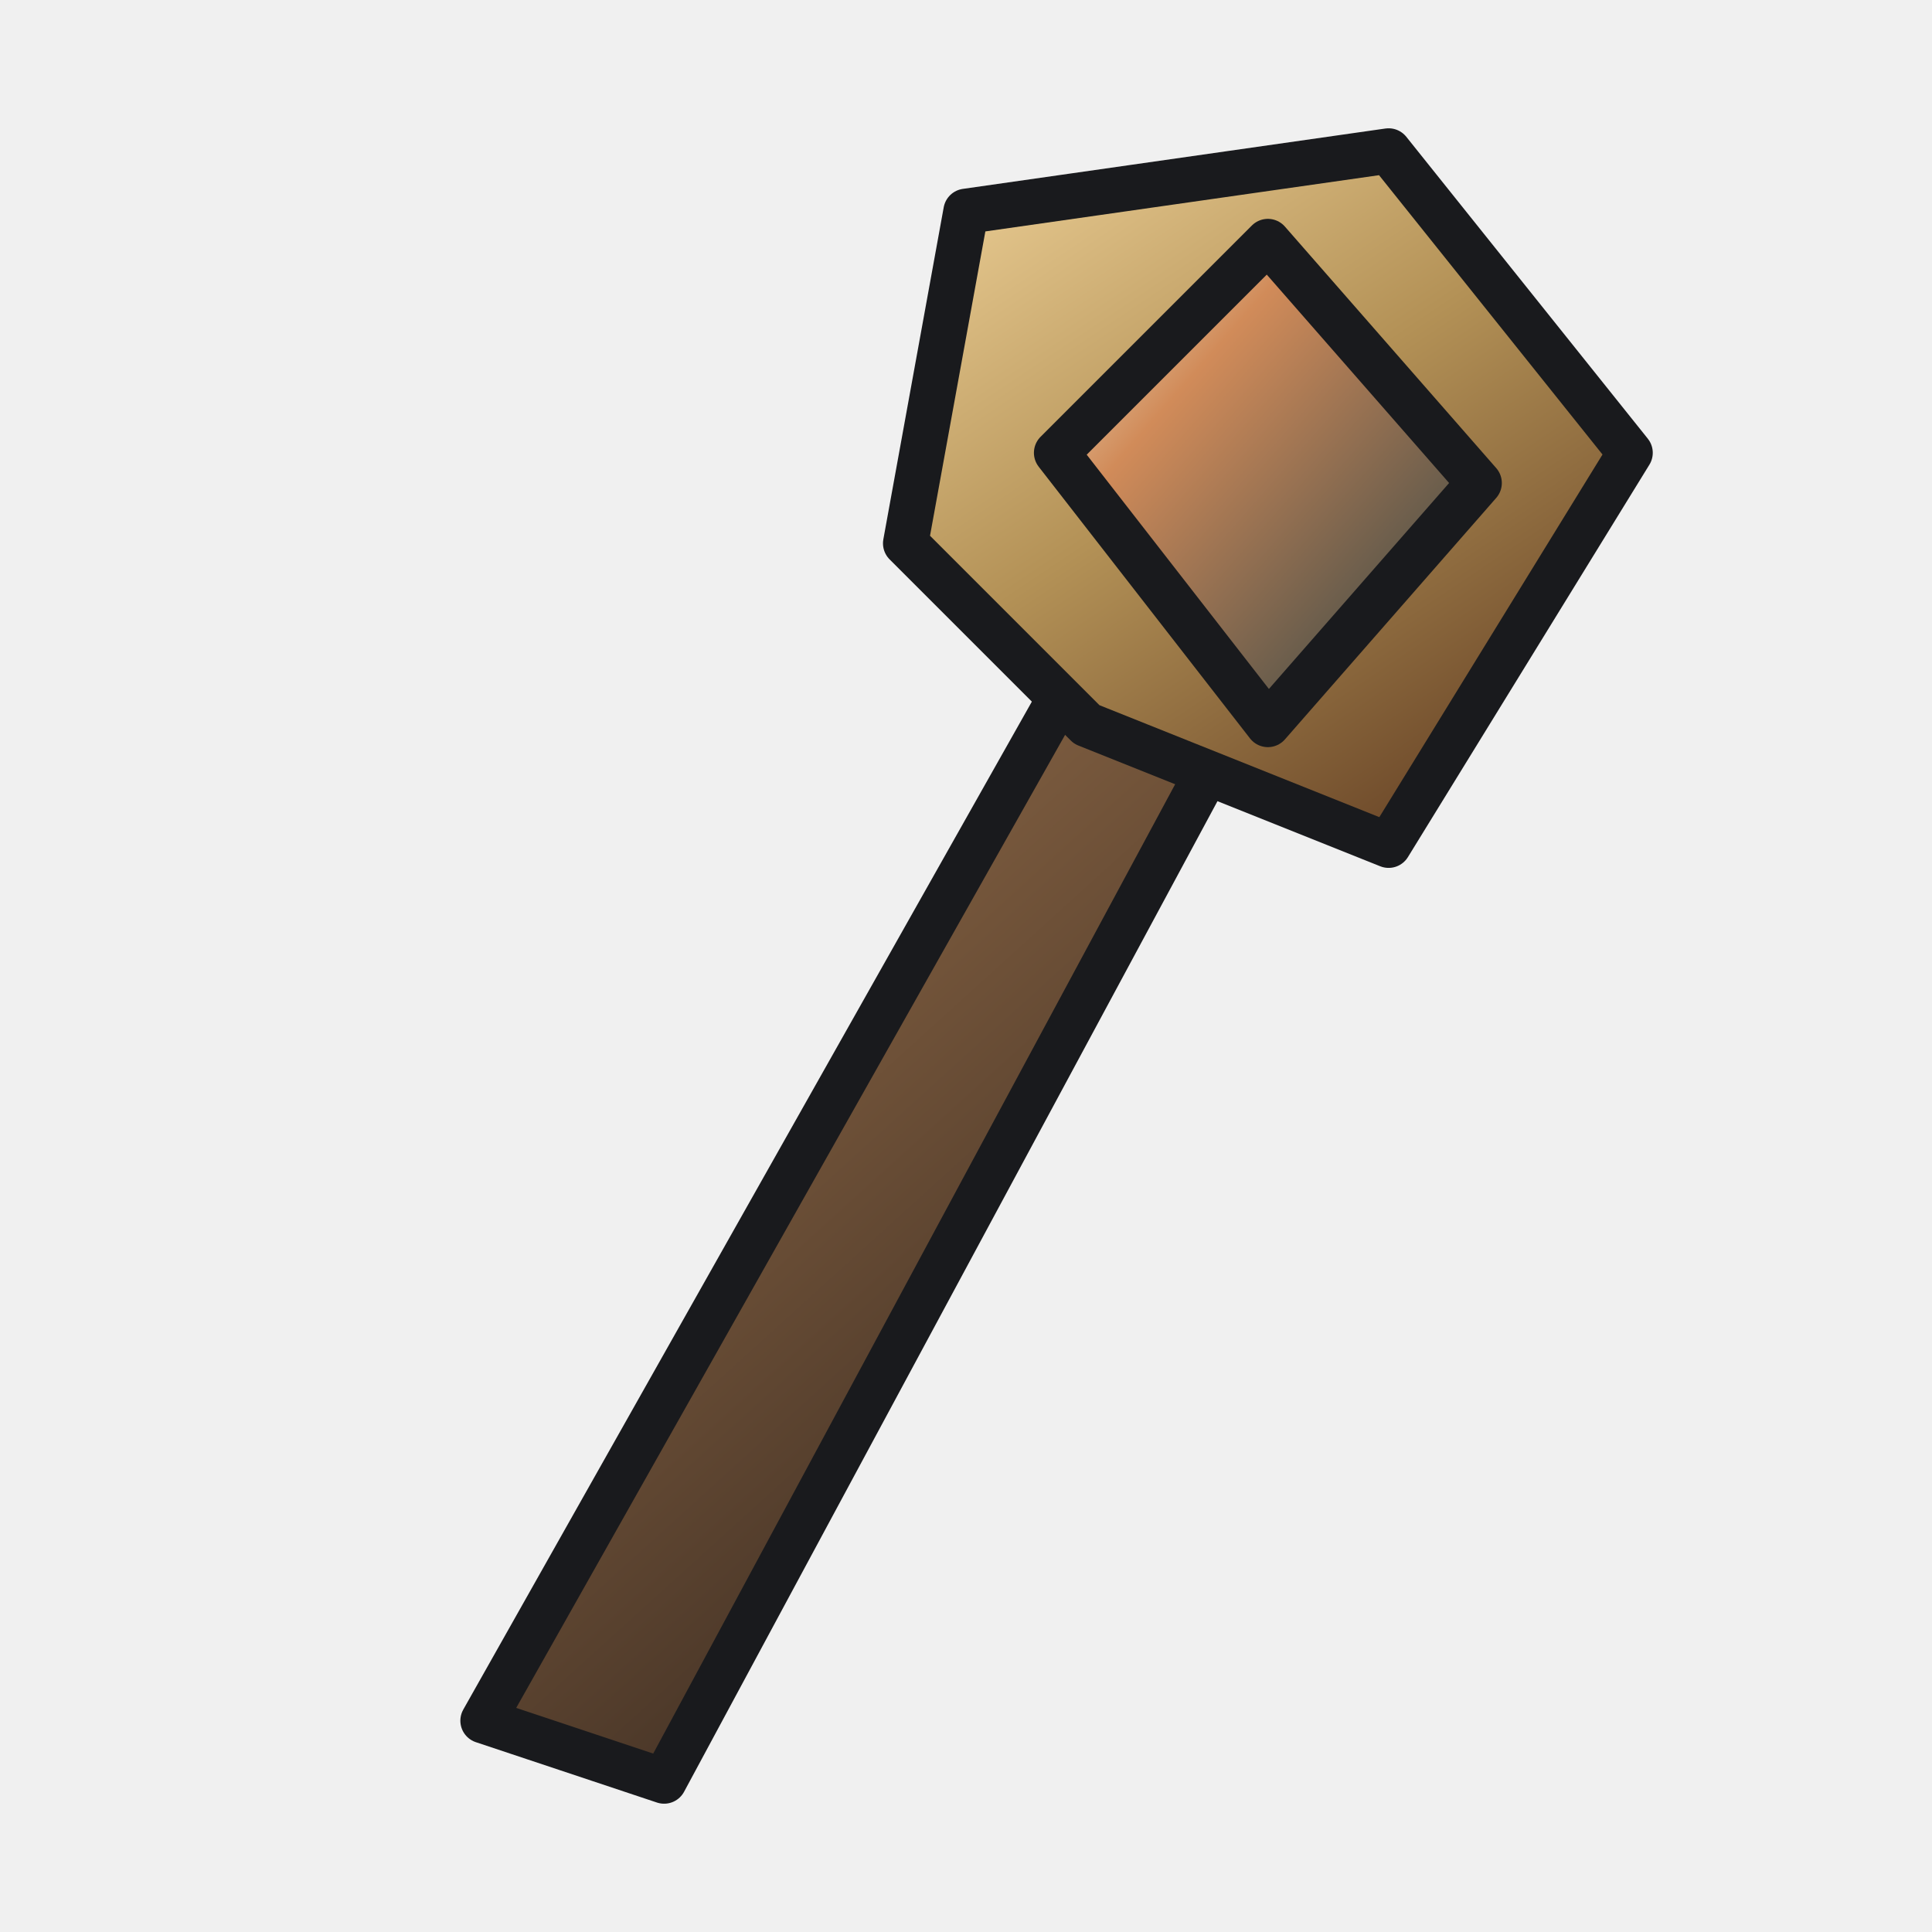
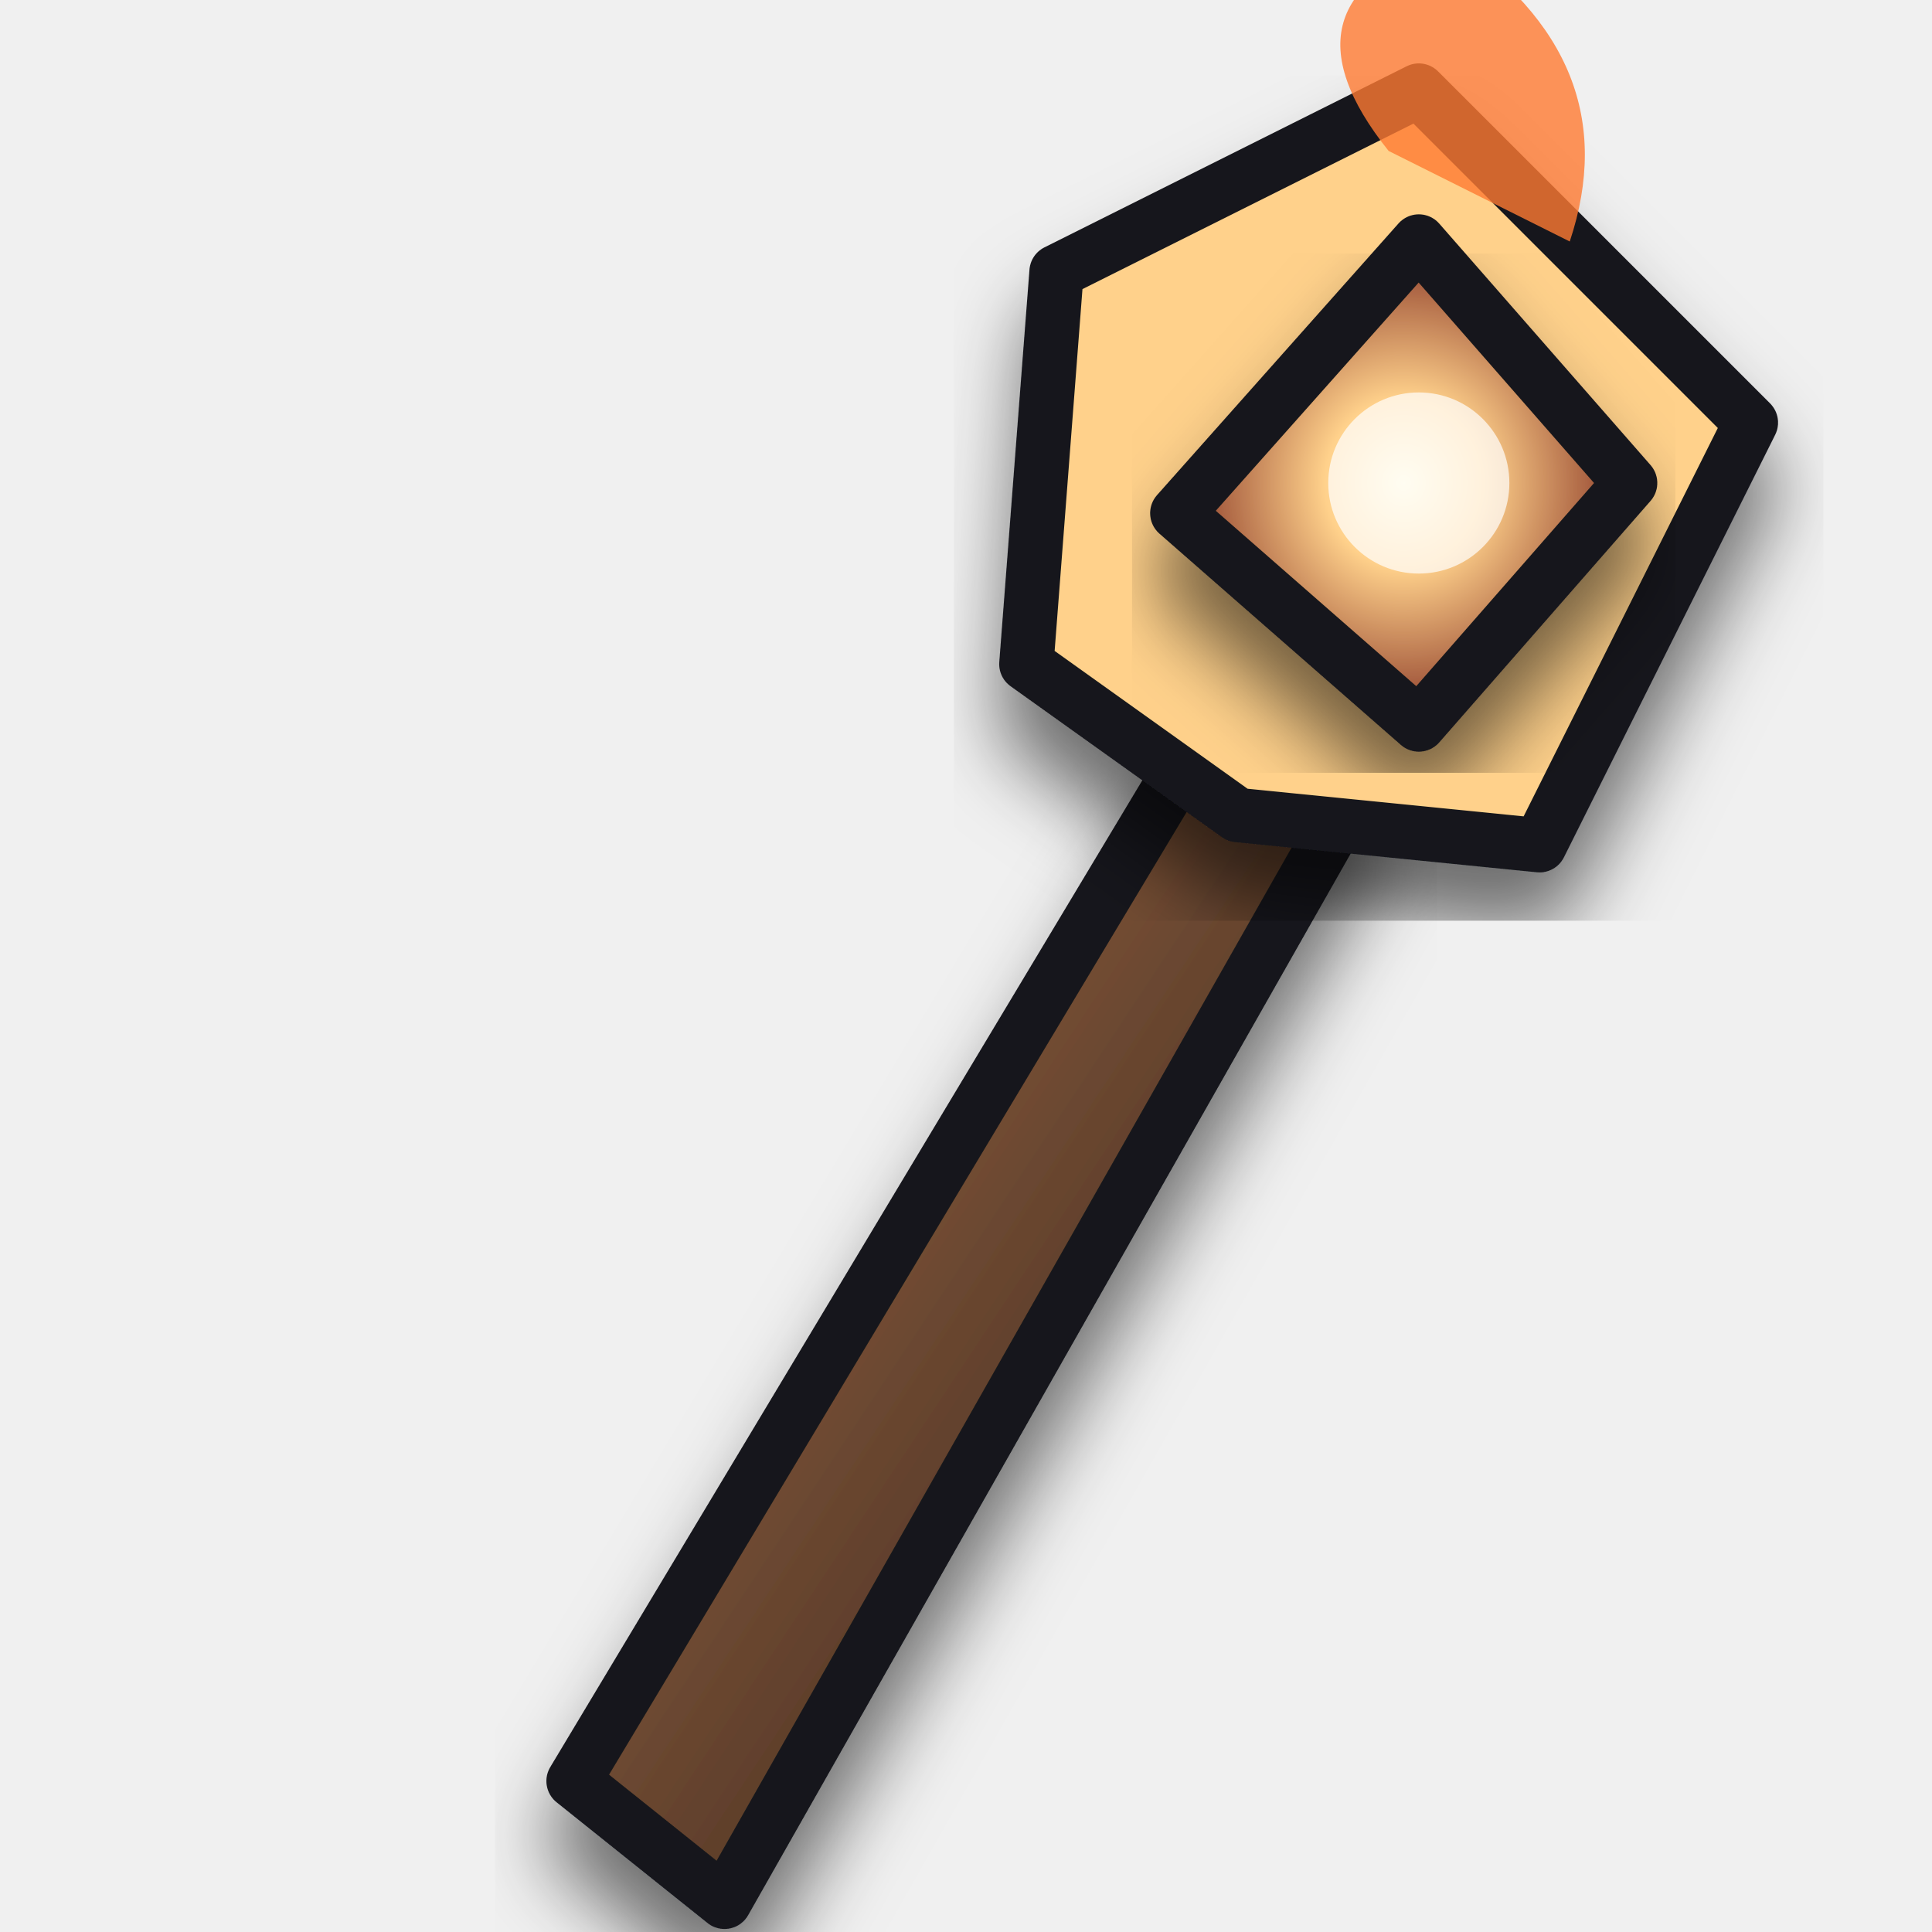
<svg xmlns="http://www.w3.org/2000/svg" viewBox="0 0 64 64" role="img">
  <defs>
-     <linearGradient id="metal" x2=".8" y2="1">
-       <stop stop-color="#d1d5cb" />
-       <stop offset=".44" stop-color="#788995" />
-       <stop offset=".55" stop-color="#b6c0be" />
-       <stop offset="1" stop-color="#394553" />
+     <linearGradient id="metal" x1="0" y1="0" x2="1" y2="1">
+       <stop stop-color="#ffb064" />
+       <stop offset=".5" stop-color="#8a3827" />
+       <stop offset=".72" stop-color="#ffb064" />
+       <stop offset="1" stop-color="#252a2d" />
    </linearGradient>
-     <linearGradient id="gold" x2=".7" y2="1">
-       <stop stop-color="#f0d39a" />
-       <stop offset=".5" stop-color="#b39156" />
-       <stop offset="1" stop-color="#6a4628" />
+     <linearGradient id="wood" x1="0" y1="0" x2="1" y2="1">
+       <stop stop-color="#b17b4e" />
+       <stop offset=".5" stop-color="#68452f" />
+       <stop offset="1" stop-color="#2f2019" />
    </linearGradient>
-     <linearGradient id="leather" x2=".6" y2="1">
-       <stop stop-color="#a57e58" />
-       <stop offset=".5" stop-color="#715339" />
-       <stop offset="1" stop-color="#372920" />
-     </linearGradient>
-     <linearGradient id="cloth" x2="1" y2="1">
-       <stop stop-color="#d18b59" />
-       <stop offset="1" stop-color="#252b30" />
-     </linearGradient>
-     <linearGradient id="gem" x2="1" y2="1">
-       <stop stop-color="#eff2d8" />
-       <stop offset=".3" stop-color="#d18b59" />
-       <stop offset="1" stop-color="#243e43" />
-     </linearGradient>
-     <linearGradient id="bone" x2="1" y2="1">
-       <stop stop-color="#f0e2ba" />
-       <stop offset="1" stop-color="#958363" />
-     </linearGradient>
-     <linearGradient id="leaf" x2="1" y2="1">
-       <stop stop-color="#a4b47c" />
-       <stop offset="1" stop-color="#3d5540" />
-     </linearGradient>
+     <radialGradient id="gem">
+       <stop stop-color="#fff7d1" />
+       <stop offset=".35" stop-color="#ffd18b" />
+       <stop offset="1" stop-color="#8a3827" />
+     </radialGradient>
+     <filter id="sh">
+       <feDropShadow dx="0" dy="2" stdDeviation="1.3" flood-color="#000" flood-opacity=".55" />
+     </filter>
  </defs>
-   <g fill="url(#metal)" stroke="#191a1d" stroke-width="1.5" stroke-linejoin="round" stroke-linecap="round">
-     <path d="m16 57 22-39 5 2-21 39Z" fill="url(#leather)" />
-     <path d="M30 18 32 7 46 5 54 15 46 28 36 24Z" fill="url(#gold)" />
-     <path d="m35 15 7-7 7 8-7 8Z" fill="url(#gem)" />
+   <g>
+     <path d="M19 59 L40 24 L45 26 L24 63 Z" fill="url(#wood)" stroke="#17191b" stroke-width="1.8" stroke-linejoin="round" stroke-linecap="round" filter="url(#sh)" />
+     <path d="M34 22 L35 9 L47 3 L58 14 L51 28 L41 27 Z" fill="#ffd18b" stroke="#17191b" stroke-width="1.8" stroke-linejoin="round" stroke-linecap="round" filter="url(#sh)" />
+     <path d="M39 17 L47 8 L54 16 L47 24 Z" fill="url(#gem)" stroke="#17191b" stroke-width="1.8" stroke-linejoin="round" stroke-linecap="round" filter="url(#sh)" />
+     <circle cx="47" cy="16" r="3" fill="#fff" opacity=".7" />
+     <path d="M46 5 Q42 0 48 -2 Q54 2 52 8" fill="#ff7b32" opacity=".8" />
  </g>
</svg>
